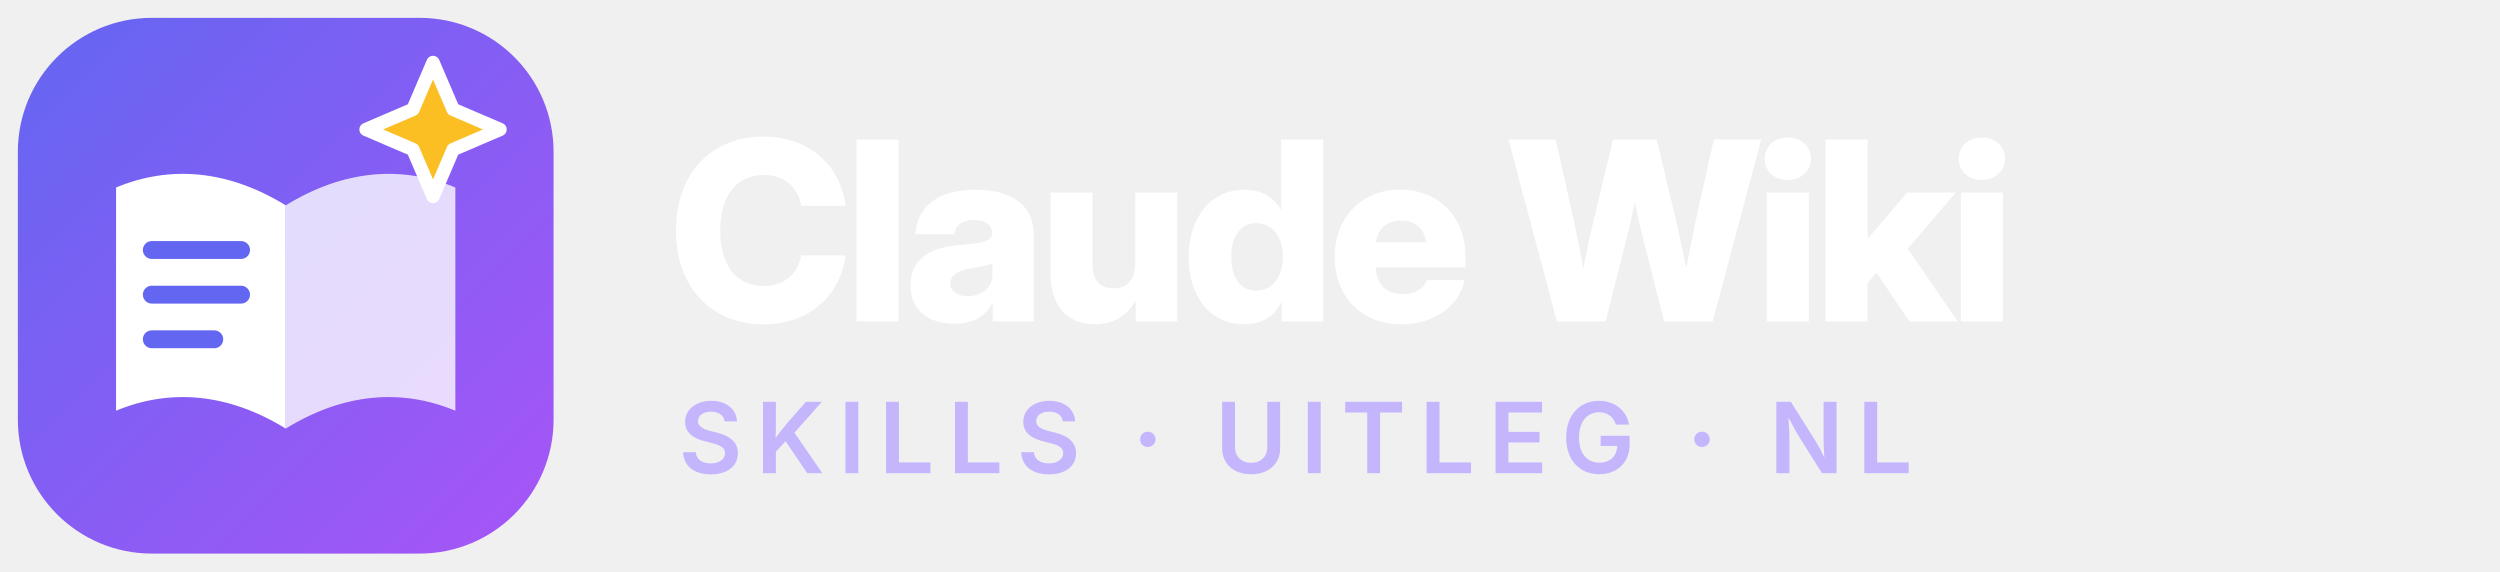
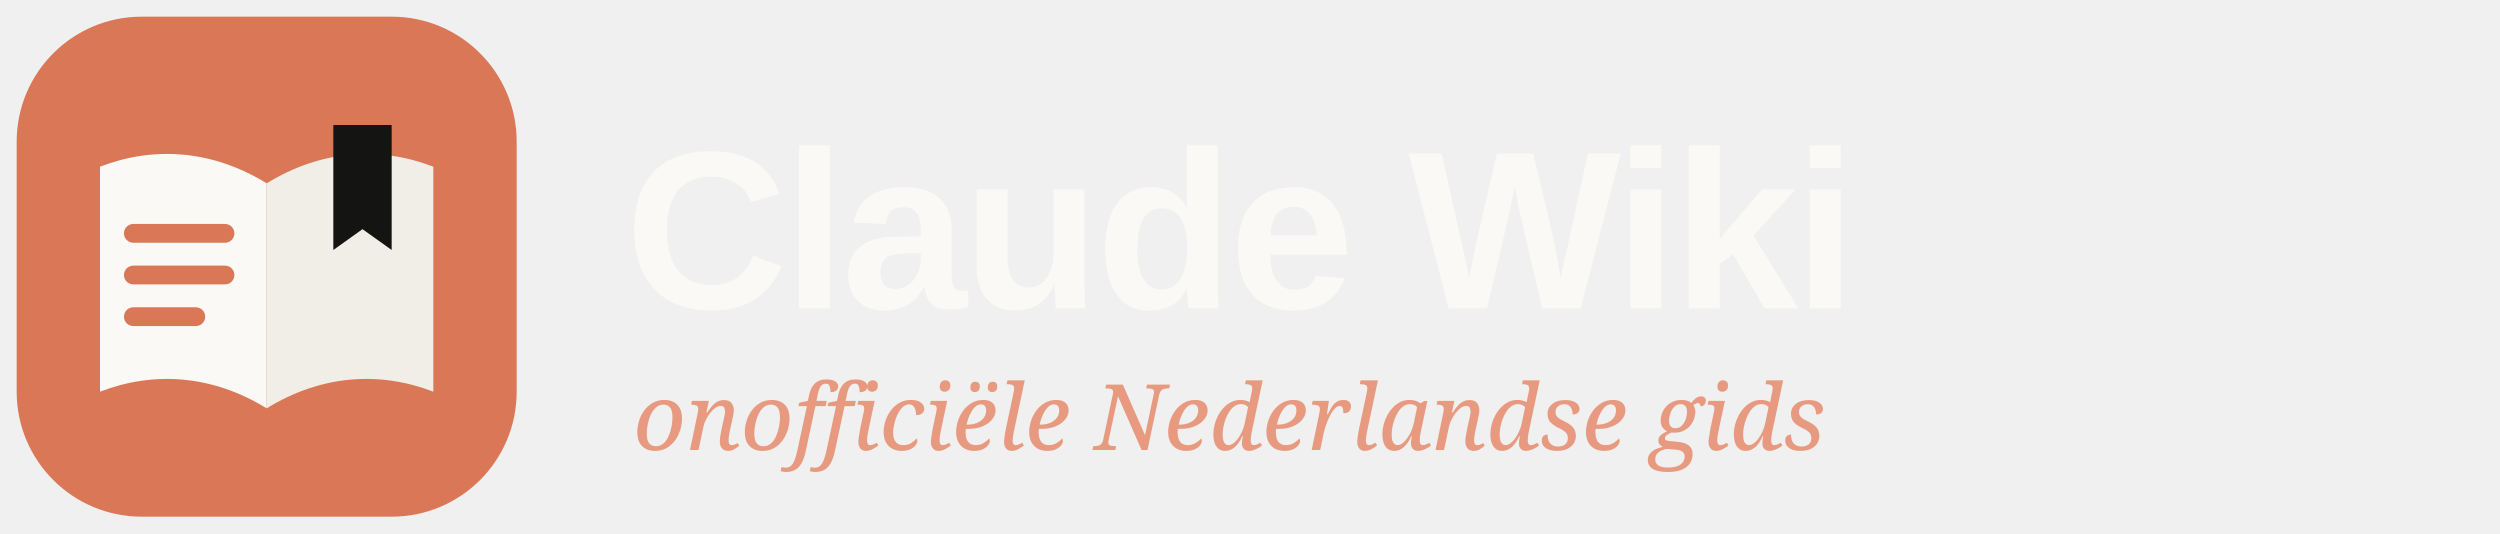
- <svg xmlns="http://www.w3.org/2000/svg" viewBox="0 0 560 128" width="560" height="128">
+ <svg xmlns="http://www.w3.org/2000/svg" viewBox="0 0 600 128" width="600" height="128">
  <g>
-     <defs>
-       <linearGradient id="g" x1="0" y1="0" x2="1" y2="1">
-         <stop offset="0" stop-color="#6366F1" />
-         <stop offset="1" stop-color="#A855F7" />
-       </linearGradient>
-     </defs>
-     <rect x="4" y="4" width="120" height="120" rx="30" fill="url(#g)" />
-     <path d="M26 42c12-5 25-4 38 4v50c-13-8-26-9-38-4z" fill="#fff" />
-     <path d="M102 42c-12-5-25-4-38 4v50c13-8 26-9 38-4z" fill="#fff" fill-opacity=".78" />
-     <path d="M34 56h20M34 66h20M34 76h14" stroke="#6366F1" stroke-width="4" stroke-linecap="round" />
-     <path d="M97 14l4.5 10.5L112 29l-10.5 4.5L97 44l-4.5-10.5L82 29l10.5-4.5z" fill="#FBBF24" stroke="#fff" stroke-width="3" stroke-linejoin="round" />
+     <rect x="4" y="4" width="120" height="120" rx="30" fill="#D97757" />
+     <path d="M24 40c13-5 27-4 40 4v54c-13-8-27-9-40-4z" fill="#FAF9F5" />
+     <path d="M104 40c-13-5-27-4-40 4v54c13-8 27-9 40-4z" fill="#F0EEE6" />
+     <path d="M32 56h22M32 66h22M32 76h15" stroke="#D97757" stroke-width="4.5" stroke-linecap="round" />
+     <path d="M80 30v30l7-5 7 5V30z" fill="#141413" />
  </g>
-   <text x="150" y="72" font-family="Inter Display, Inter, Arial, sans-serif" font-weight="800" font-size="56" fill="#FFFFFF" letter-spacing="-1.5">Claude Wiki</text>
-   <text x="152" y="106" font-family="Inter, Arial, sans-serif" font-weight="600" font-size="22" fill="#C4B5FD" letter-spacing="3">SKILLS · UITLEG · NL</text>
+   <text x="150" y="74" font-family="Poppins, Arial, sans-serif" font-weight="600" font-size="54" fill="#FAF9F5" letter-spacing="-1">Claude Wiki</text>
+   <text x="152" y="108" font-family="Lora, Georgia, serif" font-style="italic" font-size="22" fill="#E89A80">onofficiële Nederlandse gids</text>
</svg>
